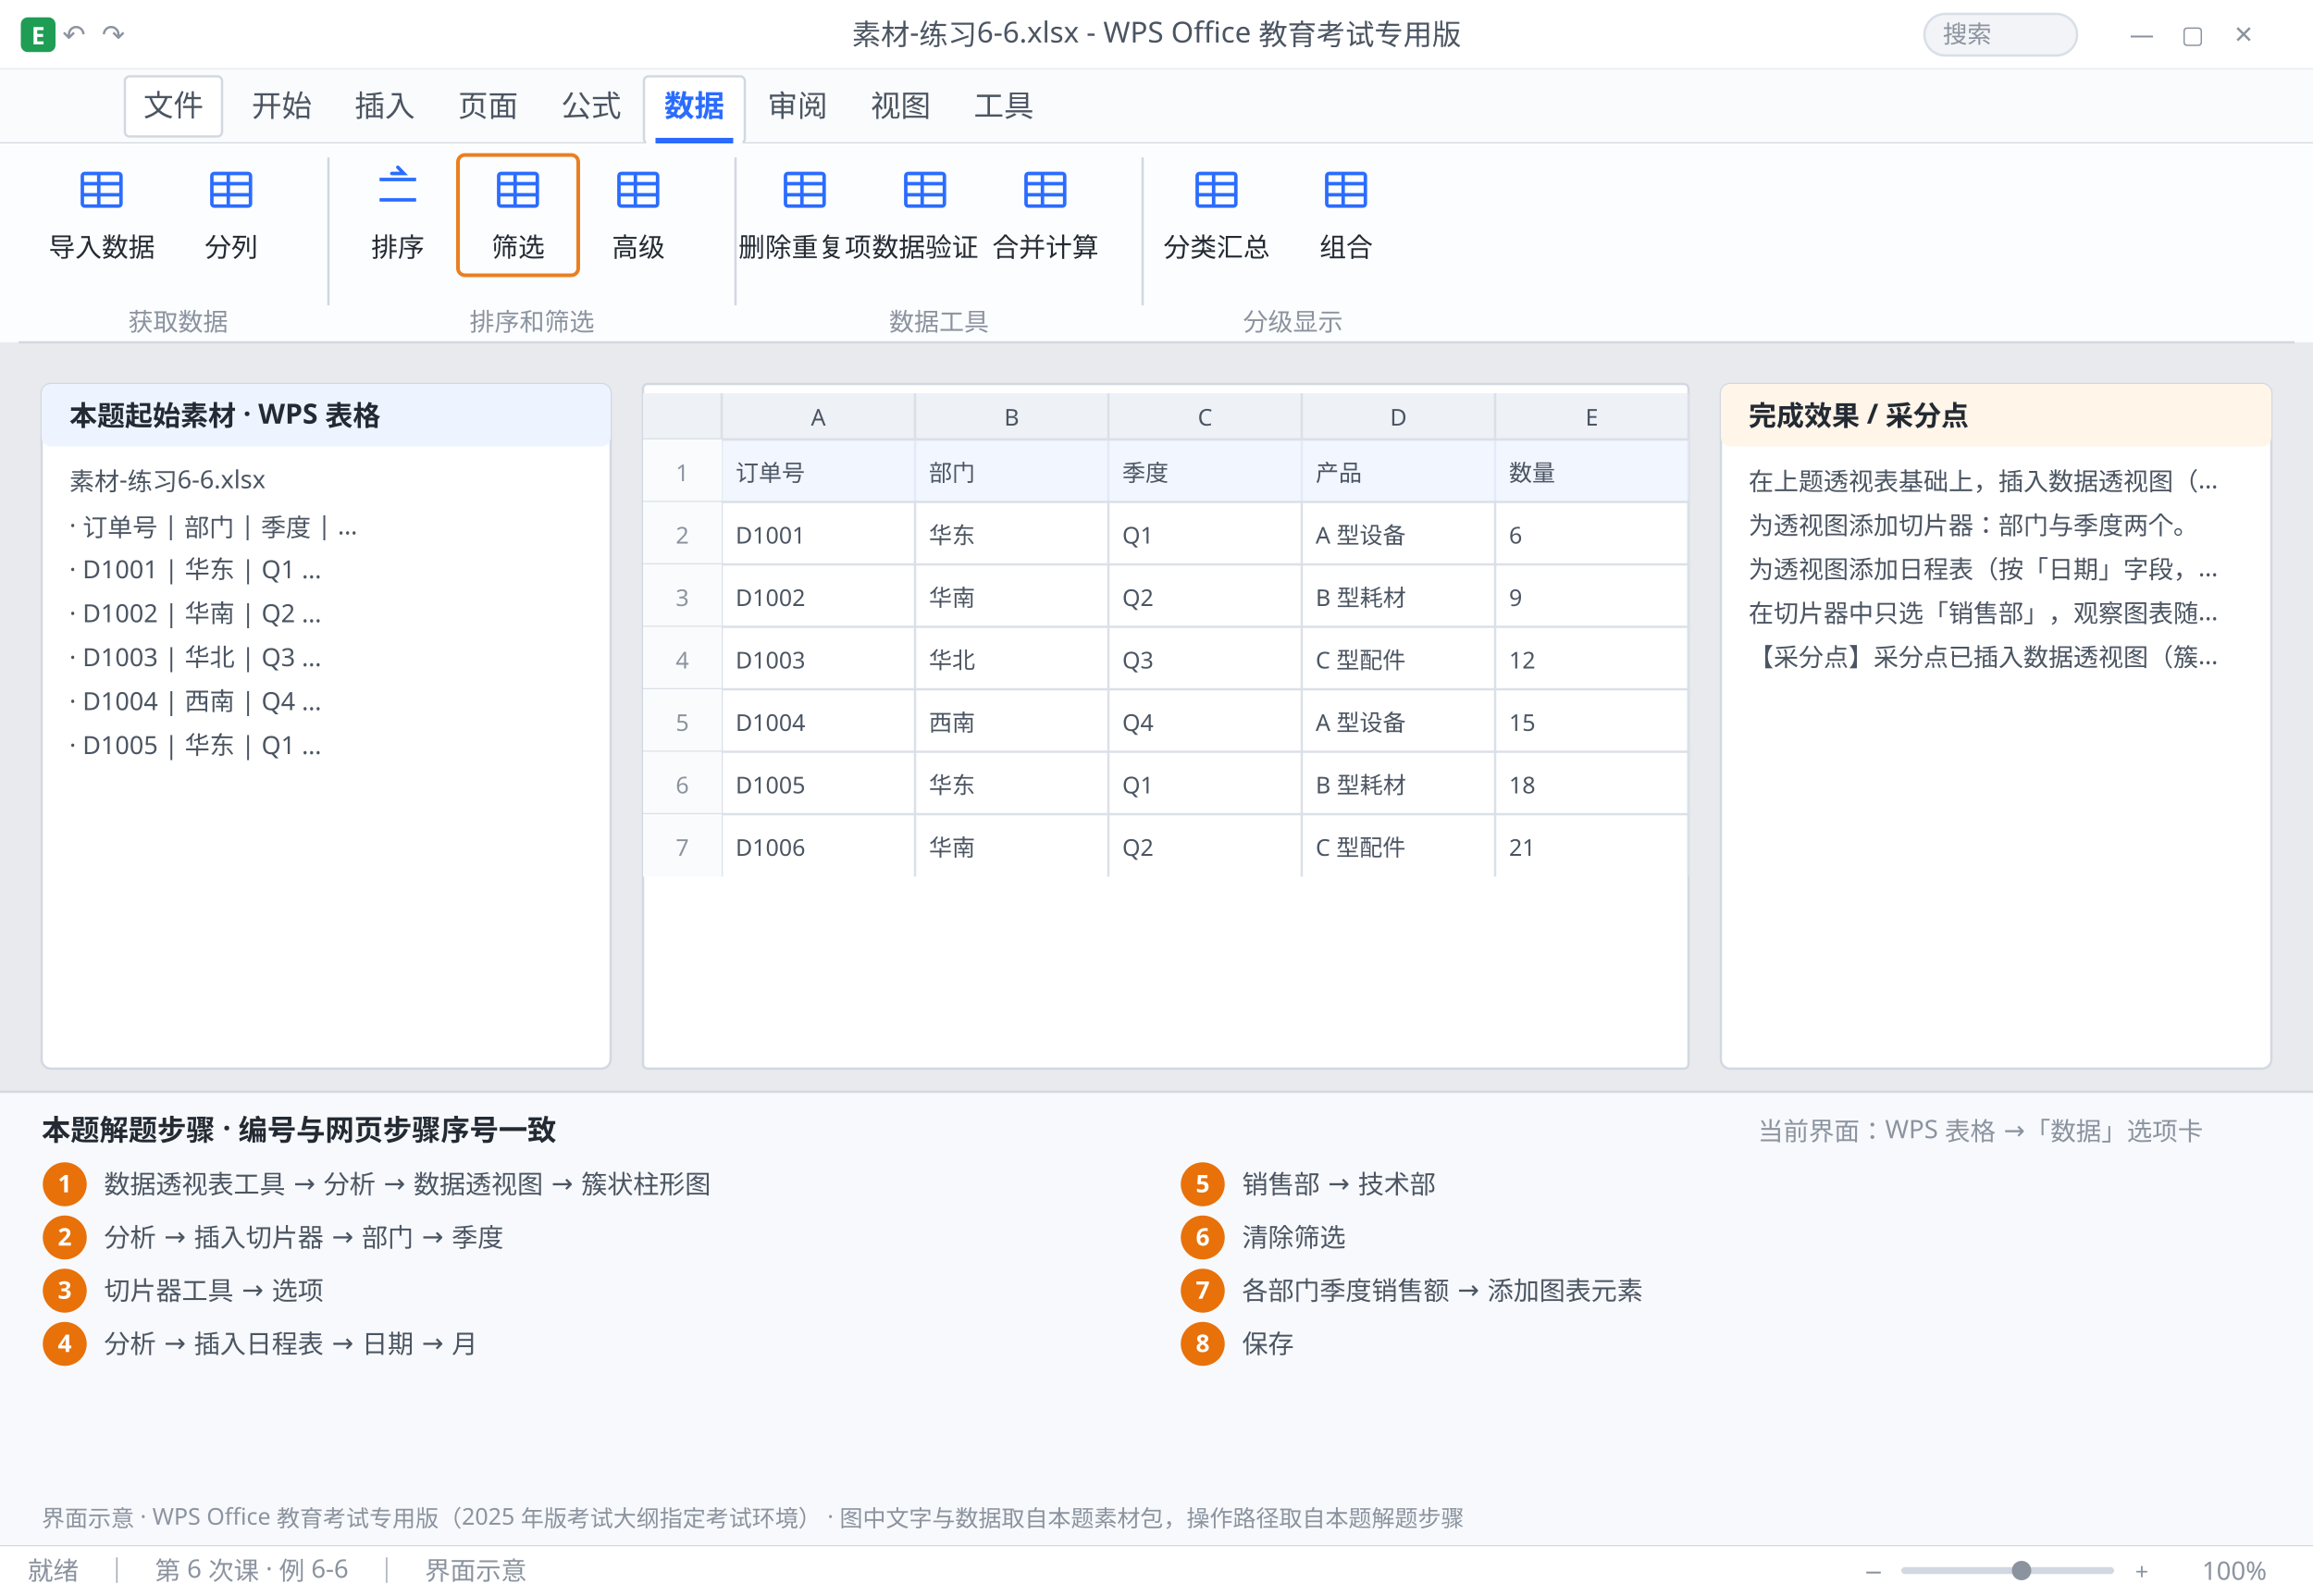
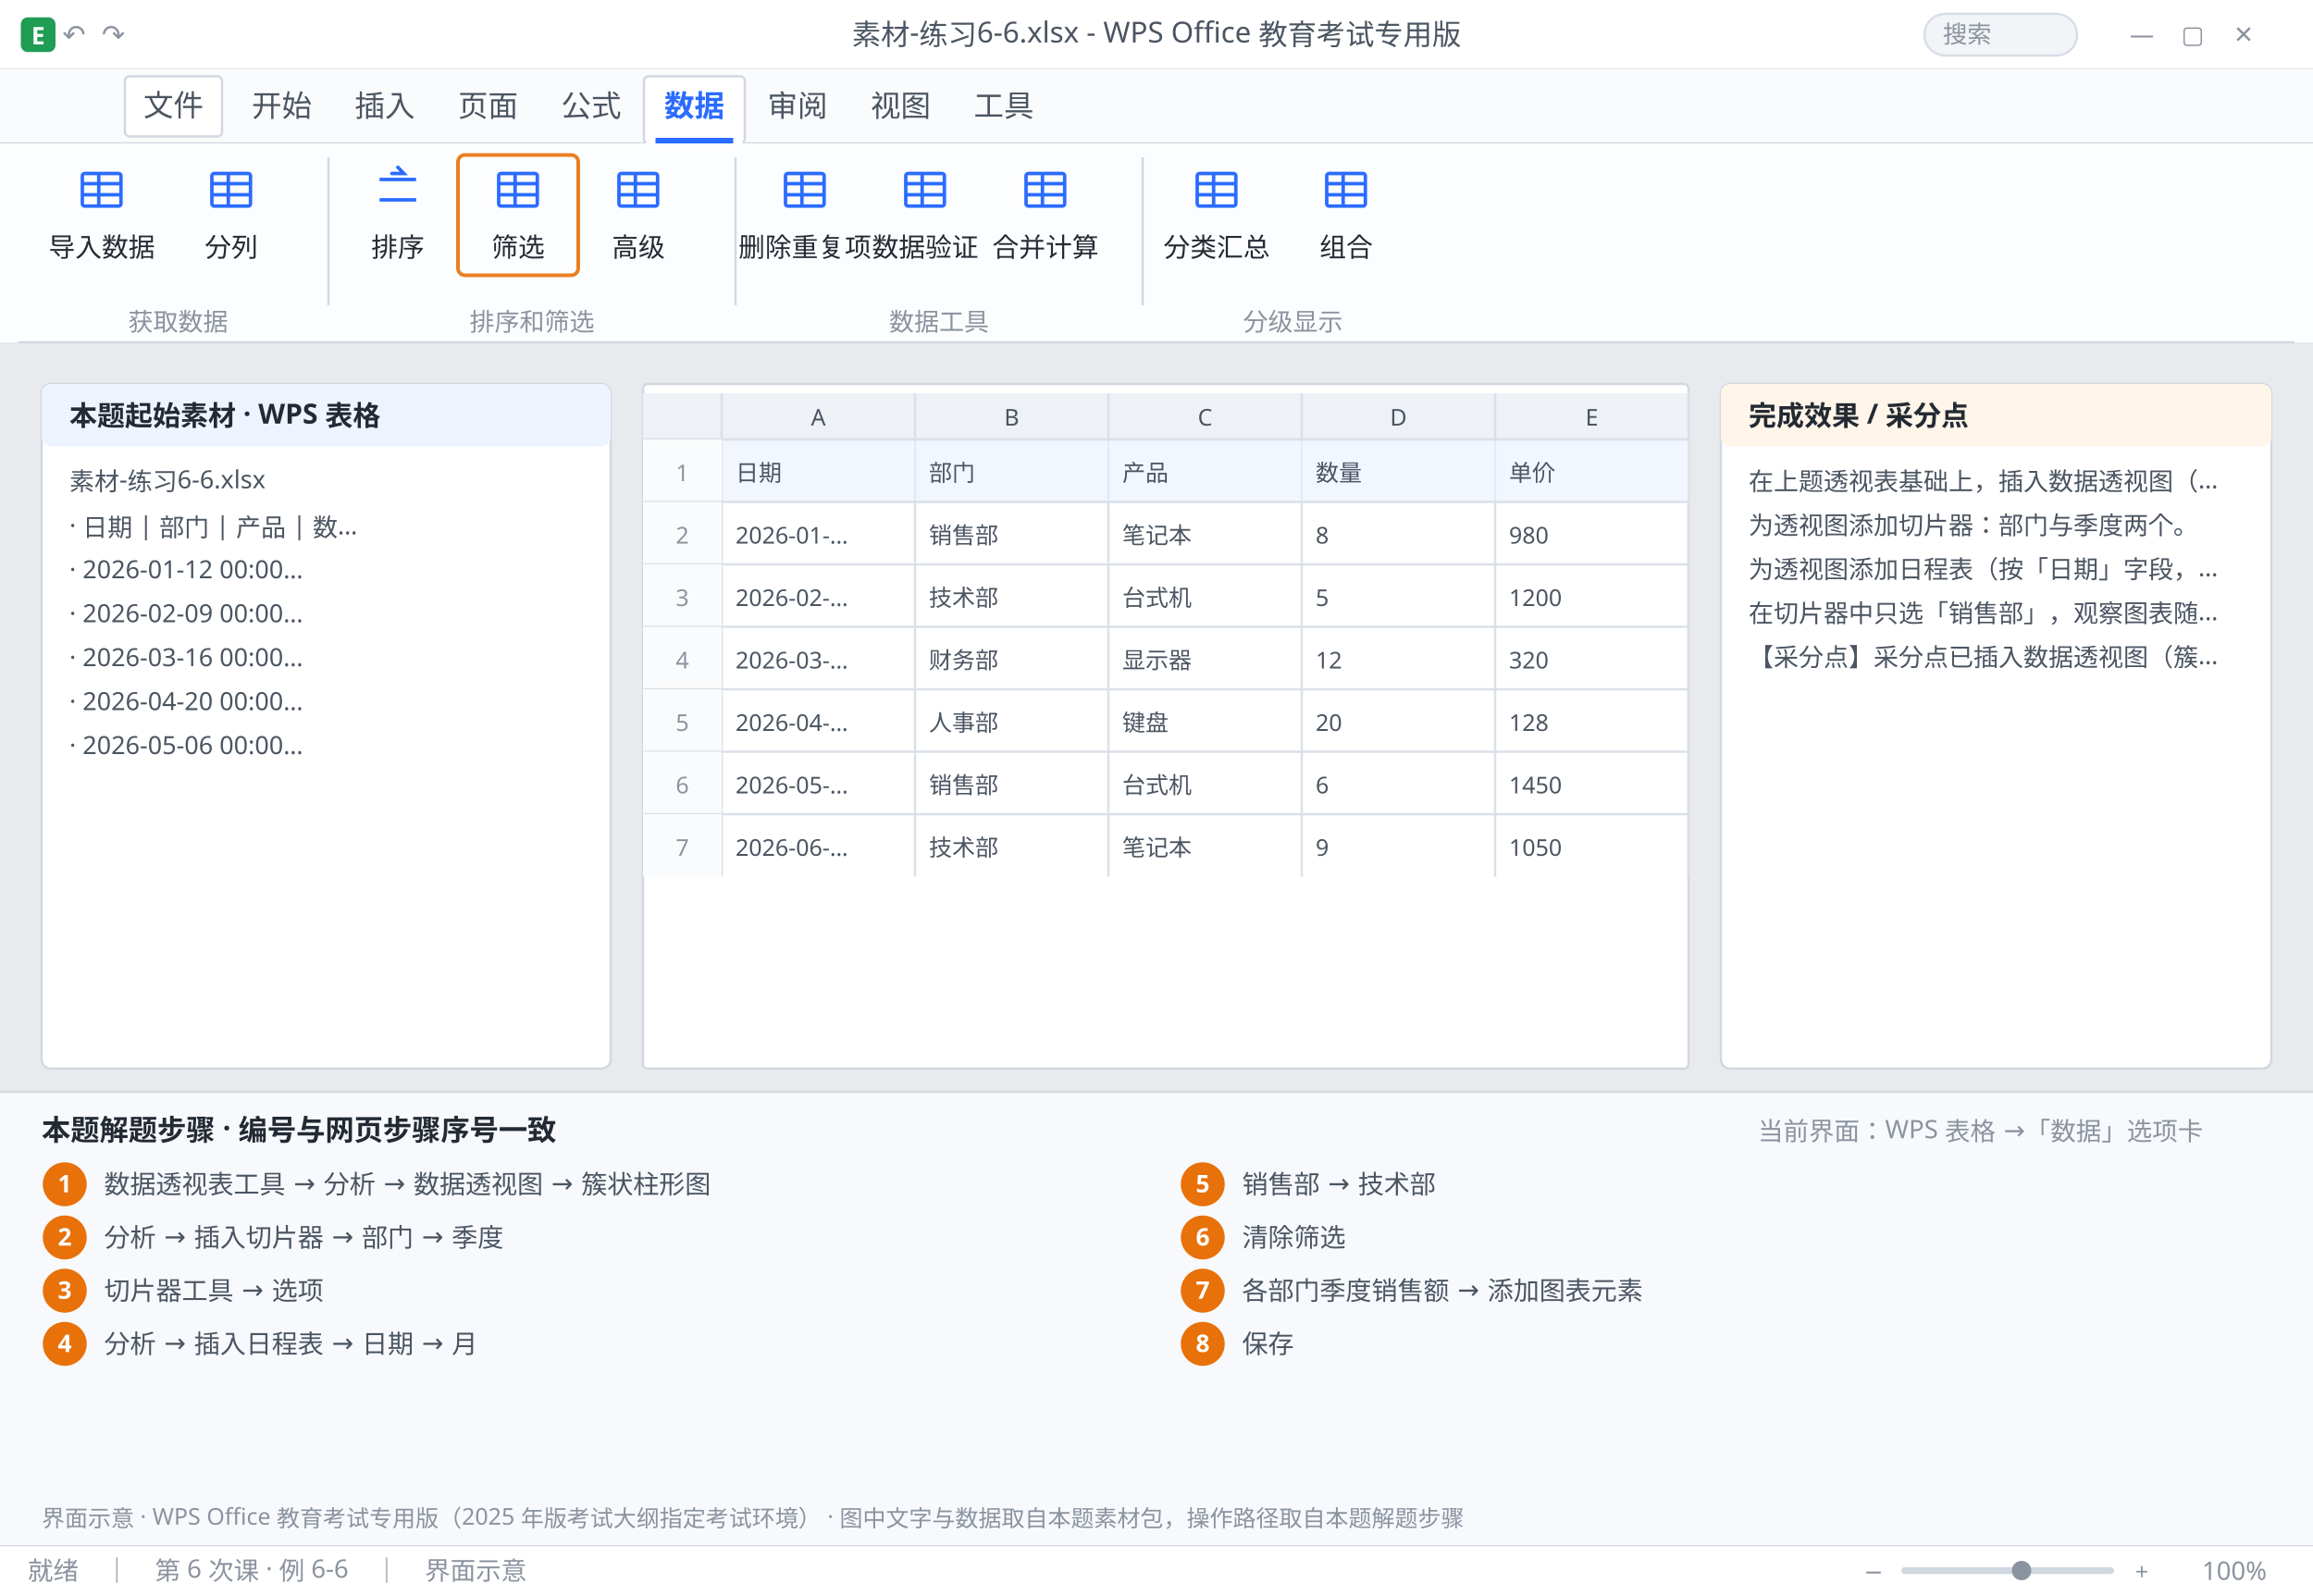
<svg xmlns="http://www.w3.org/2000/svg" viewBox="0 0 1000 690" width="100%" font-family="Microsoft YaHei, Segoe UI, sans-serif">
  <rect x="0.0" y="0.0" width="1000.0" height="690.0" rx="0.0" fill="#ffffff" stroke="none" stroke-width="1" />
  <rect x="0.0" y="0.0" width="1000.0" height="690.0" rx="0.0" fill="none" stroke="#d2d8e1" stroke-width="1" />
  <rect x="0.0" y="0.0" width="1000.0" height="30.0" rx="0.0" fill="#ffffff" stroke="none" stroke-width="1" />
  <line x1="0.0" y1="30.0" x2="1000.0" y2="30.0" stroke="#e4e7ed" stroke-width="1" stroke-linecap="butt" />
  <rect x="9.0" y="7.5" width="15.0" height="15.0" rx="3.0" fill="#1f9d55" stroke="none" stroke-width="0" />
  <text x="16.5" y="19.2" font-size="10.5" fill="#ffffff" text-anchor="middle" font-weight="700">E</text>
  <text x="32.0" y="19.2" font-size="12" fill="#8b939f" text-anchor="middle">↶</text>
  <text x="49.0" y="19.2" font-size="12" fill="#8b939f" text-anchor="middle">↷</text>
  <text x="500.0" y="19.4" font-size="12.5" fill="#4b5562" text-anchor="middle">素材-练习6-6.xlsx - WPS Office 教育考试专用版</text>
  <rect x="832.0" y="6.0" width="66.0" height="18.0" rx="9.0" fill="#f2f4f7" stroke="#d9dee7" stroke-width="1" />
  <text x="840.0" y="18.5" font-size="10.5" fill="#8b939f" text-anchor="start">搜索</text>
  <text x="926.0" y="18.6" font-size="10.5" fill="#8b939f" text-anchor="middle">—</text>
  <text x="948.0" y="18.6" font-size="10.5" fill="#8b939f" text-anchor="middle">▢</text>
  <text x="970.0" y="18.6" font-size="10.5" fill="#8b939f" text-anchor="middle">✕</text>
  <rect x="0.0" y="30.0" width="1000.0" height="32.0" rx="0.0" fill="#fafbfc" stroke="none" stroke-width="1" />
  <line x1="0.0" y1="62.0" x2="1000.0" y2="62.0" stroke="#d2d8e1" stroke-width="1" stroke-linecap="butt" />
  <rect x="54.0" y="33.0" width="42.0" height="26.0" rx="2.0" fill="#ffffff" stroke="#d2d8e1" stroke-width="1" />
  <text x="75.0" y="50.2" font-size="13" fill="#4b5562" text-anchor="middle">文件</text>
  <text x="121.8" y="50.4" font-size="13" fill="#4b5562" text-anchor="middle">开始</text>
  <text x="166.4" y="50.4" font-size="13" fill="#4b5562" text-anchor="middle">插入</text>
  <text x="211.0" y="50.4" font-size="13" fill="#4b5562" text-anchor="middle">页面</text>
  <text x="255.6" y="50.4" font-size="13" fill="#4b5562" text-anchor="middle">公式</text>
  <rect x="278.4" y="33.0" width="43.6" height="29.0" rx="2.0" fill="#ffffff" stroke="#d2d8e1" stroke-width="1" />
  <line x1="279.4" y1="62.0" x2="321.0" y2="62.0" stroke="#ffffff" stroke-width="2" stroke-linecap="butt" />
  <rect x="283.4" y="59.6" width="33.6" height="2.4" rx="0.0" fill="#2b6cff" stroke="none" stroke-width="1" />
  <text x="300.2" y="50.4" font-size="13" fill="#2b6cff" text-anchor="middle" font-weight="700">数据</text>
  <text x="344.8" y="50.4" font-size="13" fill="#4b5562" text-anchor="middle">审阅</text>
  <text x="389.4" y="50.4" font-size="13" fill="#4b5562" text-anchor="middle">视图</text>
  <text x="434.0" y="50.4" font-size="13" fill="#4b5562" text-anchor="middle">工具</text>
  <rect x="0.0" y="62.0" width="1000.0" height="86.0" rx="0.0" fill="#fcfdfe" stroke="none" stroke-width="1" />
  <rect x="0.0" y="148.0" width="1000.0" height="520.0" rx="0.0" fill="#e8eaee" stroke="none" stroke-width="1" />
  <rect x="0.0" y="668.0" width="1000.0" height="22.0" rx="0.0" fill="#ffffff" stroke="none" stroke-width="1" />
  <line x1="0.0" y1="668.0" x2="1000.0" y2="668.0" stroke="#d2d8e1" stroke-width="1" stroke-linecap="butt" />
  <text x="12.0" y="683.0" font-size="11" fill="#8b939f" text-anchor="start">就绪　｜　第 6 次课 · 例 6-6　｜　界面示意</text>
  <text x="810.0" y="683.0" font-size="10" fill="#8b939f" text-anchor="middle">−</text>
  <rect x="822.0" y="677.5" width="92.0" height="3.0" rx="1.5" fill="#d2d8e1" stroke="none" stroke-width="0" />
  <circle cx="874.0" cy="679.0" r="4.2" fill="#8b939f" stroke="none" stroke-width="1" />
  <text x="926.0" y="683.0" font-size="10" fill="#8b939f" text-anchor="middle">+</text>
  <text x="952.0" y="683.0" font-size="11" fill="#8b939f" text-anchor="start">100%</text>
  <rect x="8.0" y="62.0" width="984.0" height="86.0" rx="0.0" fill="#fcfdfe" stroke="none" stroke-width="1" />
  <line x1="8.0" y1="148.0" x2="992.0" y2="148.0" stroke="#d2d8e1" stroke-width="1" stroke-linecap="butt" />
  <rect x="35.6" y="75.0" width="16.7" height="14.1" rx="1.0" fill="none" stroke="#2b6cff" stroke-width="1.5" />
  <line x1="35.6" y1="79.4" x2="52.4" y2="79.4" stroke="#2b6cff" stroke-width="1.5" stroke-linecap="butt" />
  <line x1="35.6" y1="84.2" x2="52.4" y2="84.2" stroke="#2b6cff" stroke-width="1.5" stroke-linecap="butt" />
  <line x1="42.7" y1="75.0" x2="42.7" y2="89.0" stroke="#2b6cff" stroke-width="1.5" stroke-linecap="butt" />
  <text x="44.0" y="111.0" font-size="11.5" fill="#232a33" text-anchor="middle">导入数据</text>
  <rect x="91.6" y="75.0" width="16.7" height="14.1" rx="1.0" fill="none" stroke="#2b6cff" stroke-width="1.5" />
  <line x1="91.6" y1="79.4" x2="108.4" y2="79.4" stroke="#2b6cff" stroke-width="1.5" stroke-linecap="butt" />
  <line x1="91.6" y1="84.2" x2="108.4" y2="84.2" stroke="#2b6cff" stroke-width="1.5" stroke-linecap="butt" />
  <line x1="98.7" y1="75.0" x2="98.7" y2="89.0" stroke="#2b6cff" stroke-width="1.5" stroke-linecap="butt" />
  <text x="100.0" y="111.0" font-size="11.5" fill="#232a33" text-anchor="middle">分列</text>
  <text x="77.0" y="143.0" font-size="10.8" fill="#8b939f" text-anchor="middle">获取数据</text>
  <line x1="142.0" y1="68.0" x2="142.0" y2="132.0" stroke="#d2d8e1" stroke-width="1" stroke-linecap="butt" />
  <line x1="164.1" y1="77.6" x2="179.9" y2="77.6" stroke="#2b6cff" stroke-width="1.5" stroke-linecap="butt" />
  <line x1="164.1" y1="86.4" x2="179.9" y2="86.4" stroke="#2b6cff" stroke-width="1.5" stroke-linecap="butt" />
  <path d="M172.0 72.3 L174.6 75.0 L169.4 75.0" fill="none" stroke="#2b6cff" stroke-width="1.5" stroke-linecap="round" />
  <text x="172.0" y="111.0" font-size="11.5" fill="#232a33" text-anchor="middle">排序</text>
  <rect x="215.6" y="75.0" width="16.7" height="14.1" rx="1.0" fill="none" stroke="#2b6cff" stroke-width="1.5" />
  <line x1="215.6" y1="79.4" x2="232.4" y2="79.4" stroke="#2b6cff" stroke-width="1.5" stroke-linecap="butt" />
  <line x1="215.6" y1="84.2" x2="232.4" y2="84.2" stroke="#2b6cff" stroke-width="1.5" stroke-linecap="butt" />
  <line x1="222.7" y1="75.0" x2="222.7" y2="89.0" stroke="#2b6cff" stroke-width="1.5" stroke-linecap="butt" />
  <text x="224.0" y="111.0" font-size="11.5" fill="#232a33" text-anchor="middle">筛选</text>
  <rect x="267.6" y="75.0" width="16.7" height="14.1" rx="1.0" fill="none" stroke="#2b6cff" stroke-width="1.5" />
  <line x1="267.6" y1="79.4" x2="284.4" y2="79.4" stroke="#2b6cff" stroke-width="1.5" stroke-linecap="butt" />
  <line x1="267.6" y1="84.2" x2="284.4" y2="84.2" stroke="#2b6cff" stroke-width="1.5" stroke-linecap="butt" />
  <line x1="274.7" y1="75.0" x2="274.7" y2="89.0" stroke="#2b6cff" stroke-width="1.5" stroke-linecap="butt" />
  <text x="276.0" y="111.0" font-size="11.5" fill="#232a33" text-anchor="middle">高级</text>
  <text x="230.0" y="143.0" font-size="10.8" fill="#8b939f" text-anchor="middle">排序和筛选</text>
  <line x1="318.0" y1="68.0" x2="318.0" y2="132.0" stroke="#d2d8e1" stroke-width="1" stroke-linecap="butt" />
  <rect x="339.6" y="75.0" width="16.7" height="14.1" rx="1.0" fill="none" stroke="#2b6cff" stroke-width="1.5" />
  <line x1="339.6" y1="79.4" x2="356.4" y2="79.4" stroke="#2b6cff" stroke-width="1.5" stroke-linecap="butt" />
  <line x1="339.6" y1="84.2" x2="356.4" y2="84.2" stroke="#2b6cff" stroke-width="1.5" stroke-linecap="butt" />
  <line x1="346.7" y1="75.0" x2="346.7" y2="89.0" stroke="#2b6cff" stroke-width="1.5" stroke-linecap="butt" />
  <text x="348.0" y="111.0" font-size="11.5" fill="#232a33" text-anchor="middle">删除重复项</text>
  <rect x="391.6" y="75.0" width="16.7" height="14.1" rx="1.0" fill="none" stroke="#2b6cff" stroke-width="1.5" />
  <line x1="391.6" y1="79.4" x2="408.4" y2="79.4" stroke="#2b6cff" stroke-width="1.5" stroke-linecap="butt" />
  <line x1="391.6" y1="84.2" x2="408.4" y2="84.2" stroke="#2b6cff" stroke-width="1.5" stroke-linecap="butt" />
  <line x1="398.7" y1="75.0" x2="398.7" y2="89.0" stroke="#2b6cff" stroke-width="1.5" stroke-linecap="butt" />
  <text x="400.0" y="111.0" font-size="11.5" fill="#232a33" text-anchor="middle">数据验证</text>
  <rect x="443.6" y="75.0" width="16.7" height="14.1" rx="1.0" fill="none" stroke="#2b6cff" stroke-width="1.5" />
  <line x1="443.6" y1="79.4" x2="460.4" y2="79.4" stroke="#2b6cff" stroke-width="1.5" stroke-linecap="butt" />
  <line x1="443.6" y1="84.2" x2="460.4" y2="84.2" stroke="#2b6cff" stroke-width="1.5" stroke-linecap="butt" />
  <line x1="450.7" y1="75.0" x2="450.7" y2="89.0" stroke="#2b6cff" stroke-width="1.5" stroke-linecap="butt" />
  <text x="452.0" y="111.0" font-size="11.5" fill="#232a33" text-anchor="middle">合并计算</text>
  <text x="406.0" y="143.0" font-size="10.8" fill="#8b939f" text-anchor="middle">数据工具</text>
  <line x1="494.0" y1="68.0" x2="494.0" y2="132.0" stroke="#d2d8e1" stroke-width="1" stroke-linecap="butt" />
  <rect x="517.6" y="75.0" width="16.7" height="14.1" rx="1.0" fill="none" stroke="#2b6cff" stroke-width="1.5" />
  <line x1="517.6" y1="79.4" x2="534.4" y2="79.4" stroke="#2b6cff" stroke-width="1.5" stroke-linecap="butt" />
  <line x1="517.6" y1="84.2" x2="534.4" y2="84.2" stroke="#2b6cff" stroke-width="1.5" stroke-linecap="butt" />
  <line x1="524.7" y1="75.0" x2="524.7" y2="89.0" stroke="#2b6cff" stroke-width="1.5" stroke-linecap="butt" />
  <text x="526.0" y="111.0" font-size="11.5" fill="#232a33" text-anchor="middle">分类汇总</text>
  <rect x="573.6" y="75.0" width="16.7" height="14.1" rx="1.0" fill="none" stroke="#2b6cff" stroke-width="1.5" />
  <line x1="573.6" y1="79.4" x2="590.4" y2="79.4" stroke="#2b6cff" stroke-width="1.5" stroke-linecap="butt" />
  <line x1="573.6" y1="84.2" x2="590.4" y2="84.2" stroke="#2b6cff" stroke-width="1.5" stroke-linecap="butt" />
  <line x1="580.7" y1="75.0" x2="580.7" y2="89.0" stroke="#2b6cff" stroke-width="1.5" stroke-linecap="butt" />
  <text x="582.0" y="111.0" font-size="11.5" fill="#232a33" text-anchor="middle">组合</text>
  <text x="559.0" y="143.0" font-size="10.8" fill="#8b939f" text-anchor="middle">分级显示</text>
  <rect x="198.0" y="67.0" width="52.0" height="52.0" rx="3.0" fill="none" stroke="#e8710a" stroke-width="1.6" opacity="0.9" />
  <rect x="0.0" y="156.0" width="1000.0" height="316.0" rx="0.0" fill="#e8eaee" stroke="none" stroke-width="1" />
  <rect x="18.0" y="166.0" width="246.0" height="296.0" rx="4.0" fill="#ffffff" stroke="#d2d8e1" stroke-width="1" />
  <rect x="18.0" y="166.0" width="246.0" height="27.0" rx="4.0" fill="#eef4ff" stroke="none" stroke-width="0" />
  <text x="30.0" y="184.0" font-size="12" fill="#232a33" text-anchor="start" font-weight="700">本题起始素材 · WPS 表格</text>
  <text x="30.0" y="212.0" font-size="10.8" fill="#4b5562" text-anchor="start">素材-练习6-6.xlsx</text>
-   <text x="30.0" y="231.0" font-size="10.8" fill="#4b5562" text-anchor="start">· 订单号 | 部门 | 季度 | …</text>
-   <text x="30.0" y="250.0" font-size="10.8" fill="#4b5562" text-anchor="start">· D1001 | 华东 | Q1 …</text>
-   <text x="30.0" y="269.0" font-size="10.8" fill="#4b5562" text-anchor="start">· D1002 | 华南 | Q2 …</text>
-   <text x="30.0" y="288.0" font-size="10.8" fill="#4b5562" text-anchor="start">· D1003 | 华北 | Q3 …</text>
-   <text x="30.0" y="307.0" font-size="10.8" fill="#4b5562" text-anchor="start">· D1004 | 西南 | Q4 …</text>
-   <text x="30.0" y="326.0" font-size="10.8" fill="#4b5562" text-anchor="start">· D1005 | 华东 | Q1 …</text>
+   <text x="30.0" y="231.0" font-size="10.8" fill="#4b5562" text-anchor="start">· 日期 | 部门 | 产品 | 数…</text>
+   <text x="30.0" y="250.0" font-size="10.8" fill="#4b5562" text-anchor="start">· 2026-01-12 00:00…</text>
+   <text x="30.0" y="269.0" font-size="10.8" fill="#4b5562" text-anchor="start">· 2026-02-09 00:00…</text>
+   <text x="30.0" y="288.0" font-size="10.8" fill="#4b5562" text-anchor="start">· 2026-03-16 00:00…</text>
+   <text x="30.0" y="307.0" font-size="10.8" fill="#4b5562" text-anchor="start">· 2026-04-20 00:00…</text>
+   <text x="30.0" y="326.0" font-size="10.8" fill="#4b5562" text-anchor="start">· 2026-05-06 00:00…</text>
  <rect x="278.0" y="166.0" width="452.0" height="296.0" rx="2.0" fill="#ffffff" stroke="#d2d8e1" stroke-width="1" />
  <rect x="278.0" y="170.0" width="452.0" height="20.0" rx="0.0" fill="#eef1f6" stroke="none" stroke-width="1" />
  <line x1="278.0" y1="190.0" x2="730.0" y2="190.0" stroke="#dbe0e8" stroke-width="1" stroke-linecap="butt" />
  <line x1="312.0" y1="170.0" x2="312.0" y2="379.0" stroke="#dbe0e8" stroke-width="1" stroke-linecap="butt" />
  <text x="353.8" y="184.0" font-size="10" fill="#4b5562" text-anchor="middle">A</text>
  <line x1="395.6" y1="170.0" x2="395.6" y2="379.0" stroke="#dbe0e8" stroke-width="1" stroke-linecap="butt" />
  <text x="437.4" y="184.0" font-size="10" fill="#4b5562" text-anchor="middle">B</text>
  <line x1="479.2" y1="170.0" x2="479.2" y2="379.0" stroke="#dbe0e8" stroke-width="1" stroke-linecap="butt" />
  <text x="521.0" y="184.0" font-size="10" fill="#4b5562" text-anchor="middle">C</text>
  <line x1="562.8" y1="170.0" x2="562.8" y2="379.0" stroke="#dbe0e8" stroke-width="1" stroke-linecap="butt" />
  <text x="604.6" y="184.0" font-size="10" fill="#4b5562" text-anchor="middle">D</text>
  <line x1="646.4" y1="170.0" x2="646.4" y2="379.0" stroke="#dbe0e8" stroke-width="1" stroke-linecap="butt" />
  <text x="688.2" y="184.0" font-size="10" fill="#4b5562" text-anchor="middle">E</text>
  <line x1="730.0" y1="170.0" x2="730.0" y2="379.0" stroke="#dbe0e8" stroke-width="1" stroke-linecap="butt" />
  <rect x="278.0" y="190.0" width="452.0" height="27.0" rx="0.0" fill="#e9f0ff" stroke="none" stroke-width="0" opacity="0.6" />
  <line x1="278.0" y1="190.0" x2="730.0" y2="190.0" stroke="#dbe0e8" stroke-width="1" stroke-linecap="butt" />
  <rect x="278.0" y="190.0" width="34.0" height="27.0" rx="0.0" fill="#fafbfc" stroke="none" stroke-width="1" />
  <text x="295.0" y="208.0" font-size="10" fill="#8b939f" text-anchor="middle">1</text>
-   <text x="318.0" y="208.0" font-size="10" fill="#4b5562" text-anchor="start">订单号</text>
+   <text x="318.0" y="208.0" font-size="10" fill="#4b5562" text-anchor="start">日期</text>
  <text x="401.6" y="208.0" font-size="10" fill="#4b5562" text-anchor="start">部门</text>
-   <text x="485.2" y="208.0" font-size="10" fill="#4b5562" text-anchor="start">季度</text>
-   <text x="568.8" y="208.0" font-size="10" fill="#4b5562" text-anchor="start">产品</text>
-   <text x="652.4" y="208.0" font-size="10" fill="#4b5562" text-anchor="start">数量</text>
+   <text x="485.2" y="208.0" font-size="10" fill="#4b5562" text-anchor="start">产品</text>
+   <text x="568.8" y="208.0" font-size="10" fill="#4b5562" text-anchor="start">数量</text>
+   <text x="652.4" y="208.0" font-size="10" fill="#4b5562" text-anchor="start">单价</text>
  <line x1="278.0" y1="217.0" x2="730.0" y2="217.0" stroke="#dbe0e8" stroke-width="1" stroke-linecap="butt" />
  <rect x="278.0" y="217.0" width="34.0" height="27.0" rx="0.0" fill="#fafbfc" stroke="none" stroke-width="1" />
  <text x="295.0" y="235.0" font-size="10" fill="#8b939f" text-anchor="middle">2</text>
-   <text x="318.0" y="235.0" font-size="10" fill="#4b5562" text-anchor="start">D1001</text>
-   <text x="401.6" y="235.0" font-size="10" fill="#4b5562" text-anchor="start">华东</text>
-   <text x="485.2" y="235.0" font-size="10" fill="#4b5562" text-anchor="start">Q1</text>
-   <text x="568.8" y="235.0" font-size="10" fill="#4b5562" text-anchor="start">A 型设备</text>
-   <text x="652.4" y="235.0" font-size="10" fill="#4b5562" text-anchor="start">6</text>
+   <text x="318.0" y="235.0" font-size="10" fill="#4b5562" text-anchor="start">2026-01-…</text>
+   <text x="401.6" y="235.0" font-size="10" fill="#4b5562" text-anchor="start">销售部</text>
+   <text x="485.2" y="235.0" font-size="10" fill="#4b5562" text-anchor="start">笔记本</text>
+   <text x="568.8" y="235.0" font-size="10" fill="#4b5562" text-anchor="start">8</text>
+   <text x="652.4" y="235.0" font-size="10" fill="#4b5562" text-anchor="start">980</text>
  <line x1="278.0" y1="244.0" x2="730.0" y2="244.0" stroke="#dbe0e8" stroke-width="1" stroke-linecap="butt" />
  <rect x="278.0" y="244.0" width="34.0" height="27.0" rx="0.0" fill="#fafbfc" stroke="none" stroke-width="1" />
  <text x="295.0" y="262.0" font-size="10" fill="#8b939f" text-anchor="middle">3</text>
-   <text x="318.0" y="262.0" font-size="10" fill="#4b5562" text-anchor="start">D1002</text>
-   <text x="401.6" y="262.0" font-size="10" fill="#4b5562" text-anchor="start">华南</text>
-   <text x="485.2" y="262.0" font-size="10" fill="#4b5562" text-anchor="start">Q2</text>
-   <text x="568.8" y="262.0" font-size="10" fill="#4b5562" text-anchor="start">B 型耗材</text>
-   <text x="652.4" y="262.0" font-size="10" fill="#4b5562" text-anchor="start">9</text>
+   <text x="318.0" y="262.0" font-size="10" fill="#4b5562" text-anchor="start">2026-02-…</text>
+   <text x="401.6" y="262.0" font-size="10" fill="#4b5562" text-anchor="start">技术部</text>
+   <text x="485.2" y="262.0" font-size="10" fill="#4b5562" text-anchor="start">台式机</text>
+   <text x="568.8" y="262.0" font-size="10" fill="#4b5562" text-anchor="start">5</text>
+   <text x="652.4" y="262.0" font-size="10" fill="#4b5562" text-anchor="start">1200</text>
  <line x1="278.0" y1="271.0" x2="730.0" y2="271.0" stroke="#dbe0e8" stroke-width="1" stroke-linecap="butt" />
  <rect x="278.0" y="271.0" width="34.0" height="27.0" rx="0.0" fill="#fafbfc" stroke="none" stroke-width="1" />
  <text x="295.0" y="289.0" font-size="10" fill="#8b939f" text-anchor="middle">4</text>
-   <text x="318.0" y="289.0" font-size="10" fill="#4b5562" text-anchor="start">D1003</text>
-   <text x="401.6" y="289.0" font-size="10" fill="#4b5562" text-anchor="start">华北</text>
-   <text x="485.2" y="289.0" font-size="10" fill="#4b5562" text-anchor="start">Q3</text>
-   <text x="568.8" y="289.0" font-size="10" fill="#4b5562" text-anchor="start">C 型配件</text>
-   <text x="652.4" y="289.0" font-size="10" fill="#4b5562" text-anchor="start">12</text>
+   <text x="318.0" y="289.0" font-size="10" fill="#4b5562" text-anchor="start">2026-03-…</text>
+   <text x="401.6" y="289.0" font-size="10" fill="#4b5562" text-anchor="start">财务部</text>
+   <text x="485.2" y="289.0" font-size="10" fill="#4b5562" text-anchor="start">显示器</text>
+   <text x="568.8" y="289.0" font-size="10" fill="#4b5562" text-anchor="start">12</text>
+   <text x="652.4" y="289.0" font-size="10" fill="#4b5562" text-anchor="start">320</text>
  <line x1="278.0" y1="298.0" x2="730.0" y2="298.0" stroke="#dbe0e8" stroke-width="1" stroke-linecap="butt" />
  <rect x="278.0" y="298.0" width="34.0" height="27.0" rx="0.0" fill="#fafbfc" stroke="none" stroke-width="1" />
  <text x="295.0" y="316.0" font-size="10" fill="#8b939f" text-anchor="middle">5</text>
-   <text x="318.0" y="316.0" font-size="10" fill="#4b5562" text-anchor="start">D1004</text>
-   <text x="401.6" y="316.0" font-size="10" fill="#4b5562" text-anchor="start">西南</text>
-   <text x="485.2" y="316.0" font-size="10" fill="#4b5562" text-anchor="start">Q4</text>
-   <text x="568.8" y="316.0" font-size="10" fill="#4b5562" text-anchor="start">A 型设备</text>
-   <text x="652.4" y="316.0" font-size="10" fill="#4b5562" text-anchor="start">15</text>
+   <text x="318.0" y="316.0" font-size="10" fill="#4b5562" text-anchor="start">2026-04-…</text>
+   <text x="401.6" y="316.0" font-size="10" fill="#4b5562" text-anchor="start">人事部</text>
+   <text x="485.2" y="316.0" font-size="10" fill="#4b5562" text-anchor="start">键盘</text>
+   <text x="568.8" y="316.0" font-size="10" fill="#4b5562" text-anchor="start">20</text>
+   <text x="652.4" y="316.0" font-size="10" fill="#4b5562" text-anchor="start">128</text>
  <line x1="278.0" y1="325.0" x2="730.0" y2="325.0" stroke="#dbe0e8" stroke-width="1" stroke-linecap="butt" />
  <rect x="278.0" y="325.0" width="34.0" height="27.0" rx="0.0" fill="#fafbfc" stroke="none" stroke-width="1" />
  <text x="295.0" y="343.0" font-size="10" fill="#8b939f" text-anchor="middle">6</text>
-   <text x="318.0" y="343.0" font-size="10" fill="#4b5562" text-anchor="start">D1005</text>
-   <text x="401.6" y="343.0" font-size="10" fill="#4b5562" text-anchor="start">华东</text>
-   <text x="485.2" y="343.0" font-size="10" fill="#4b5562" text-anchor="start">Q1</text>
-   <text x="568.8" y="343.0" font-size="10" fill="#4b5562" text-anchor="start">B 型耗材</text>
-   <text x="652.4" y="343.0" font-size="10" fill="#4b5562" text-anchor="start">18</text>
+   <text x="318.0" y="343.0" font-size="10" fill="#4b5562" text-anchor="start">2026-05-…</text>
+   <text x="401.6" y="343.0" font-size="10" fill="#4b5562" text-anchor="start">销售部</text>
+   <text x="485.2" y="343.0" font-size="10" fill="#4b5562" text-anchor="start">台式机</text>
+   <text x="568.8" y="343.0" font-size="10" fill="#4b5562" text-anchor="start">6</text>
+   <text x="652.4" y="343.0" font-size="10" fill="#4b5562" text-anchor="start">1450</text>
  <line x1="278.0" y1="352.0" x2="730.0" y2="352.0" stroke="#dbe0e8" stroke-width="1" stroke-linecap="butt" />
  <rect x="278.0" y="352.0" width="34.0" height="27.0" rx="0.0" fill="#fafbfc" stroke="none" stroke-width="1" />
  <text x="295.0" y="370.0" font-size="10" fill="#8b939f" text-anchor="middle">7</text>
-   <text x="318.0" y="370.0" font-size="10" fill="#4b5562" text-anchor="start">D1006</text>
-   <text x="401.6" y="370.0" font-size="10" fill="#4b5562" text-anchor="start">华南</text>
-   <text x="485.2" y="370.0" font-size="10" fill="#4b5562" text-anchor="start">Q2</text>
-   <text x="568.8" y="370.0" font-size="10" fill="#4b5562" text-anchor="start">C 型配件</text>
-   <text x="652.4" y="370.0" font-size="10" fill="#4b5562" text-anchor="start">21</text>
+   <text x="318.0" y="370.0" font-size="10" fill="#4b5562" text-anchor="start">2026-06-…</text>
+   <text x="401.6" y="370.0" font-size="10" fill="#4b5562" text-anchor="start">技术部</text>
+   <text x="485.2" y="370.0" font-size="10" fill="#4b5562" text-anchor="start">笔记本</text>
+   <text x="568.8" y="370.0" font-size="10" fill="#4b5562" text-anchor="start">9</text>
+   <text x="652.4" y="370.0" font-size="10" fill="#4b5562" text-anchor="start">1050</text>
  <rect x="744.0" y="166.0" width="238.0" height="296.0" rx="4.0" fill="#ffffff" stroke="#d2d8e1" stroke-width="1" />
  <rect x="744.0" y="166.0" width="238.0" height="27.0" rx="4.0" fill="#fff5e9" stroke="none" stroke-width="0" />
  <text x="756.0" y="184.0" font-size="12" fill="#232a33" text-anchor="start" font-weight="700">完成效果 / 采分点</text>
  <text x="756.0" y="212.0" font-size="10.8" fill="#4b5562" text-anchor="start">在上题透视表基础上，插入数据透视图（…</text>
  <text x="756.0" y="231.0" font-size="10.8" fill="#4b5562" text-anchor="start">为透视图添加切片器：部门与季度两个。</text>
  <text x="756.0" y="250.0" font-size="10.8" fill="#4b5562" text-anchor="start">为透视图添加日程表（按「日期」字段，…</text>
  <text x="756.0" y="269.0" font-size="10.8" fill="#4b5562" text-anchor="start">在切片器中只选「销售部」，观察图表随…</text>
  <text x="756.0" y="288.0" font-size="10.8" fill="#4b5562" text-anchor="start">【采分点】采分点已插入数据透视图（簇…</text>
  <rect x="0.0" y="472.0" width="1000.0" height="196.0" rx="0.0" fill="#f7f9fc" stroke="none" stroke-width="1" />
  <line x1="0.0" y1="472.0" x2="1000.0" y2="472.0" stroke="#d2d8e1" stroke-width="1" stroke-linecap="butt" />
  <text x="18.0" y="493.0" font-size="12.5" fill="#232a33" text-anchor="start" font-weight="700">本题解题步骤 · 编号与网页步骤序号一致</text>
  <text x="760.0" y="493.0" font-size="11" fill="#8b939f" text-anchor="start">当前界面：WPS 表格 →「数据」选项卡</text>
  <circle cx="28.0" cy="512.0" r="9.5" fill="#e8710a" stroke="none" stroke-width="1" />
  <text x="28.0" y="515.5" font-size="10.5" fill="#ffffff" text-anchor="middle" font-weight="700">1</text>
  <text x="45.0" y="516.0" font-size="11.2" fill="#4b5562" text-anchor="start">数据透视表工具 → 分析 → 数据透视图 → 簇状柱形图</text>
  <circle cx="28.0" cy="535.0" r="9.5" fill="#e8710a" stroke="none" stroke-width="1" />
  <text x="28.0" y="538.5" font-size="10.5" fill="#ffffff" text-anchor="middle" font-weight="700">2</text>
  <text x="45.0" y="539.0" font-size="11.2" fill="#4b5562" text-anchor="start">分析 → 插入切片器 → 部门 → 季度</text>
  <circle cx="28.0" cy="558.0" r="9.5" fill="#e8710a" stroke="none" stroke-width="1" />
  <text x="28.0" y="561.5" font-size="10.5" fill="#ffffff" text-anchor="middle" font-weight="700">3</text>
  <text x="45.0" y="562.0" font-size="11.2" fill="#4b5562" text-anchor="start">切片器工具 → 选项</text>
  <circle cx="28.0" cy="581.0" r="9.5" fill="#e8710a" stroke="none" stroke-width="1" />
  <text x="28.0" y="584.5" font-size="10.5" fill="#ffffff" text-anchor="middle" font-weight="700">4</text>
  <text x="45.0" y="585.0" font-size="11.2" fill="#4b5562" text-anchor="start">分析 → 插入日程表 → 日期 → 月</text>
  <circle cx="520.0" cy="512.0" r="9.5" fill="#e8710a" stroke="none" stroke-width="1" />
  <text x="520.0" y="515.5" font-size="10.5" fill="#ffffff" text-anchor="middle" font-weight="700">5</text>
  <text x="537.0" y="516.0" font-size="11.2" fill="#4b5562" text-anchor="start">销售部 → 技术部</text>
  <circle cx="520.0" cy="535.0" r="9.5" fill="#e8710a" stroke="none" stroke-width="1" />
  <text x="520.0" y="538.5" font-size="10.5" fill="#ffffff" text-anchor="middle" font-weight="700">6</text>
  <text x="537.0" y="539.0" font-size="11.2" fill="#4b5562" text-anchor="start">清除筛选</text>
  <circle cx="520.0" cy="558.0" r="9.5" fill="#e8710a" stroke="none" stroke-width="1" />
  <text x="520.0" y="561.5" font-size="10.5" fill="#ffffff" text-anchor="middle" font-weight="700">7</text>
  <text x="537.0" y="562.0" font-size="11.2" fill="#4b5562" text-anchor="start">各部门季度销售额 → 添加图表元素</text>
  <circle cx="520.0" cy="581.0" r="9.5" fill="#e8710a" stroke="none" stroke-width="1" />
  <text x="520.0" y="584.5" font-size="10.5" fill="#ffffff" text-anchor="middle" font-weight="700">8</text>
  <text x="537.0" y="585.0" font-size="11.2" fill="#4b5562" text-anchor="start">保存</text>
  <text x="18.0" y="660.0" font-size="10" fill="#8b939f" text-anchor="start">界面示意 · WPS Office 教育考试专用版（2025 年版考试大纲指定考试环境） · 图中文字与数据取自本题素材包，操作路径取自本题解题步骤</text>
</svg>
